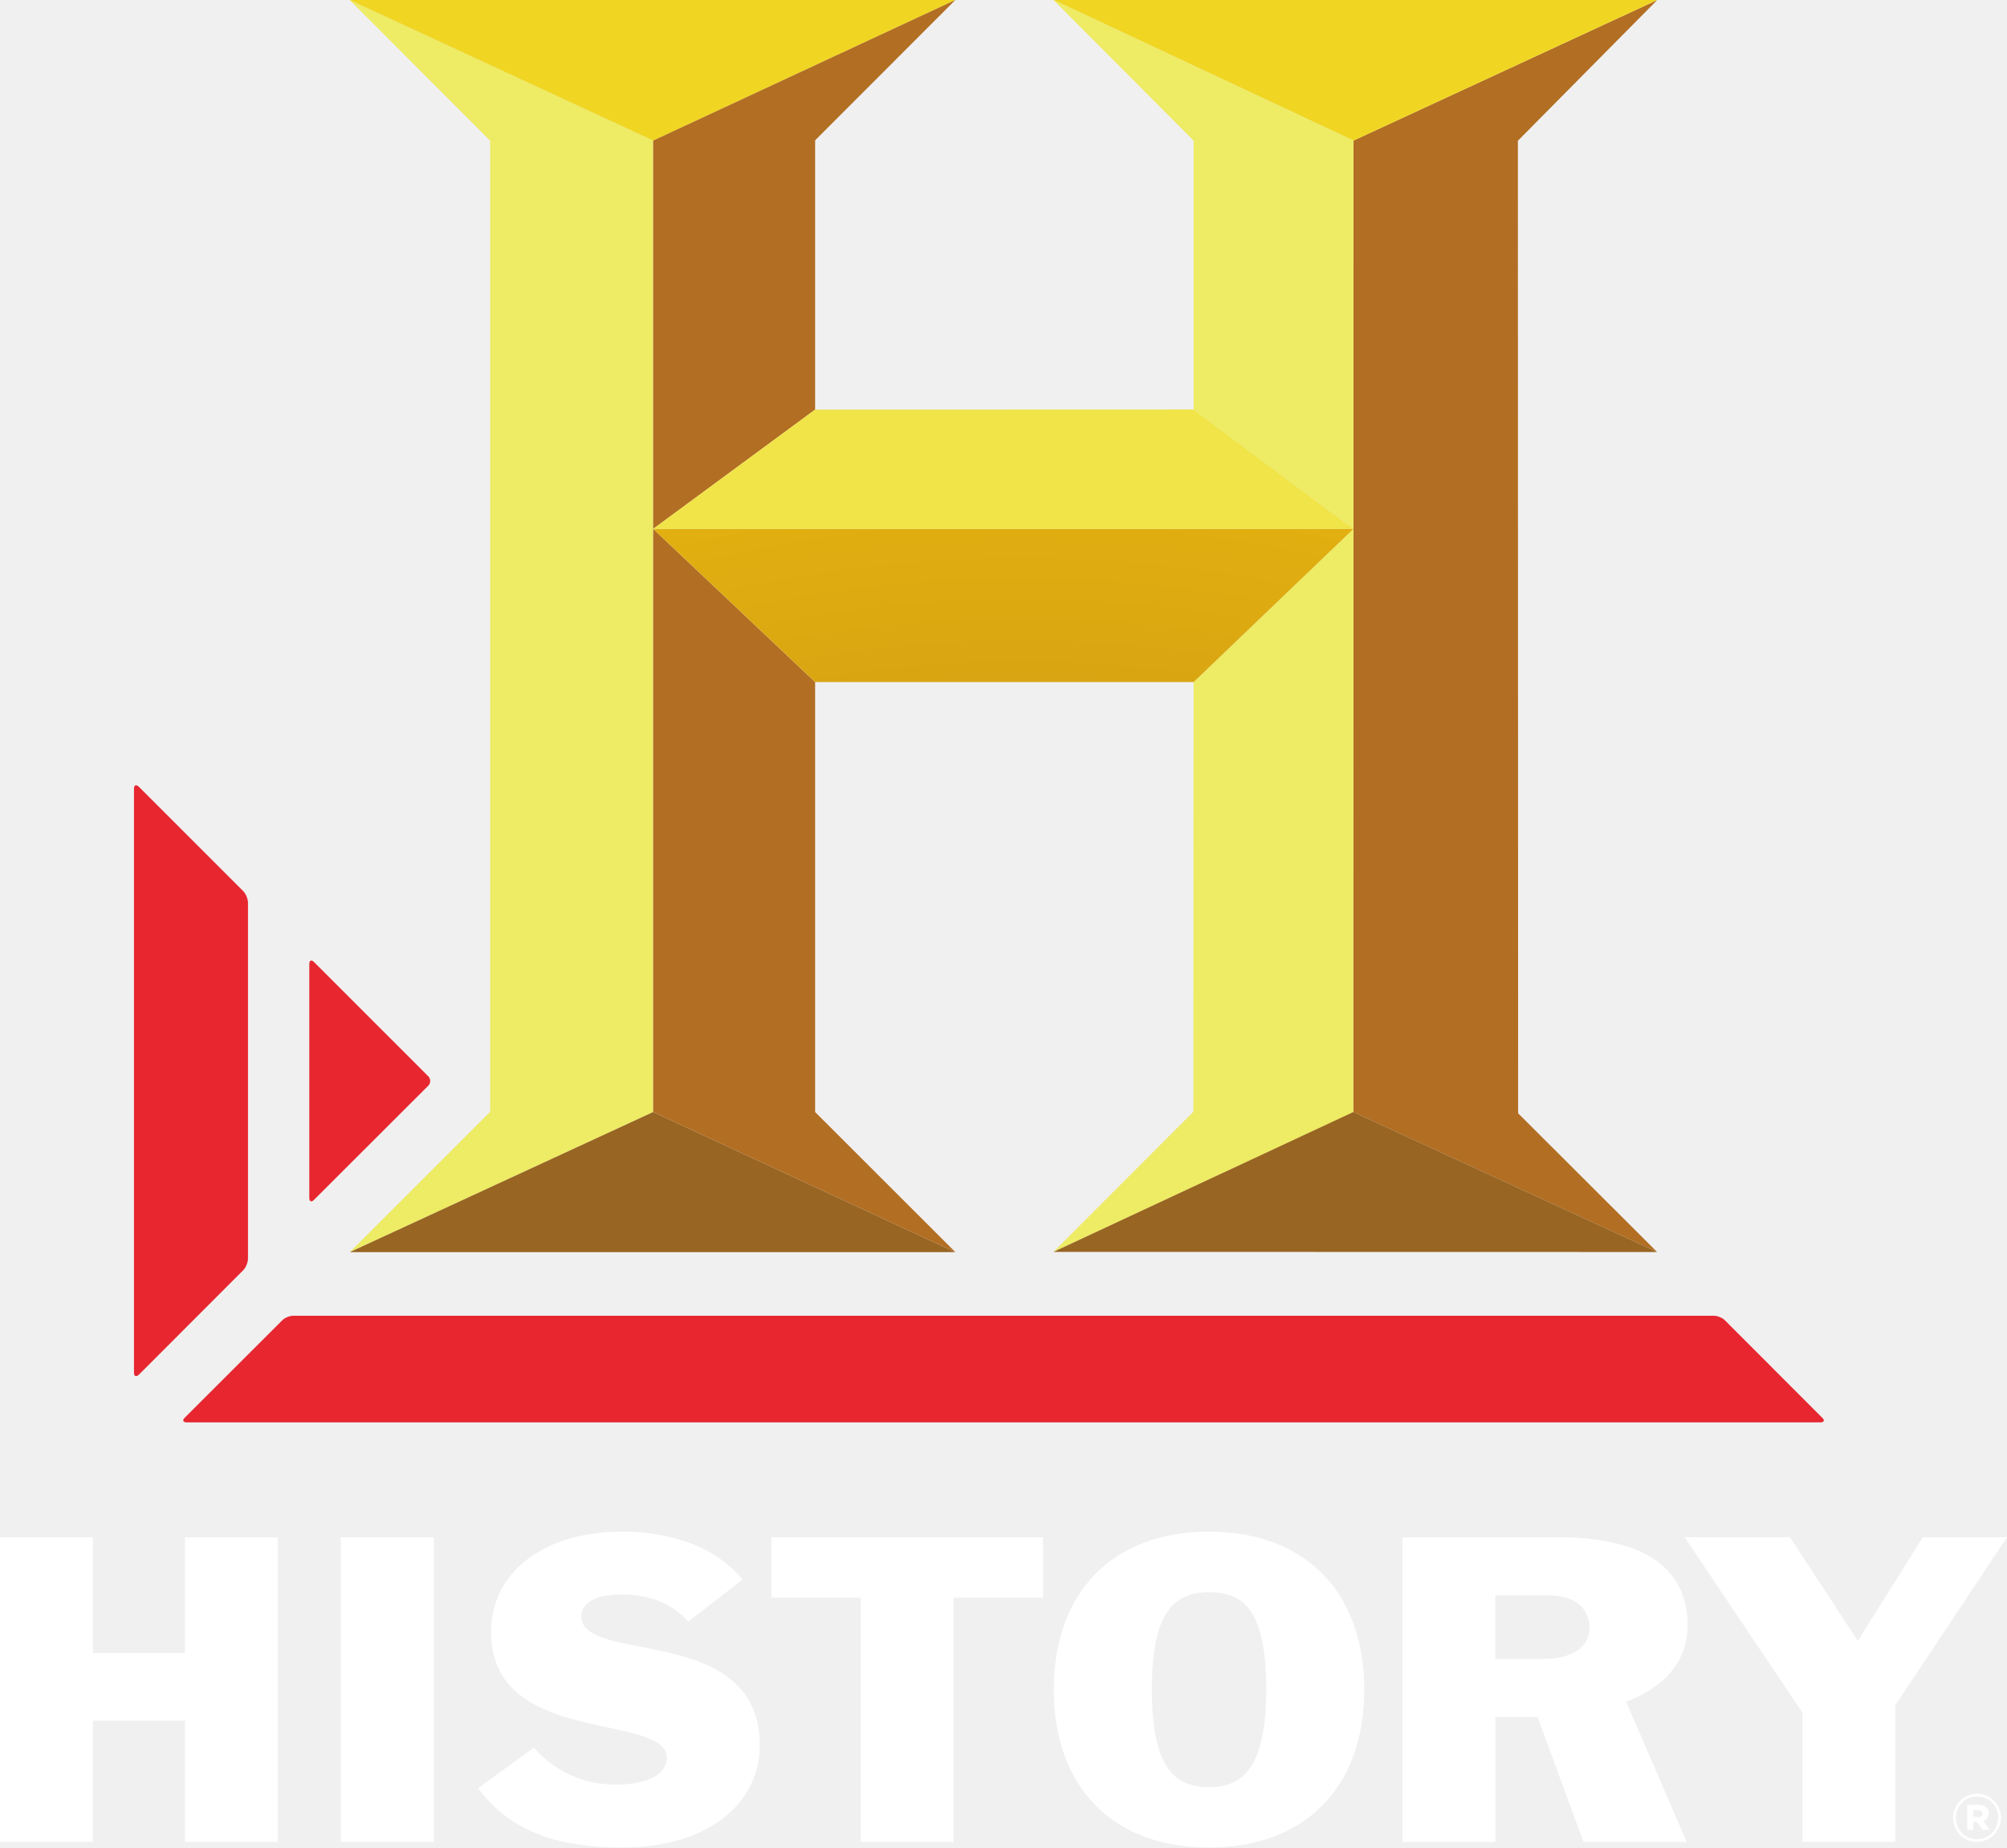
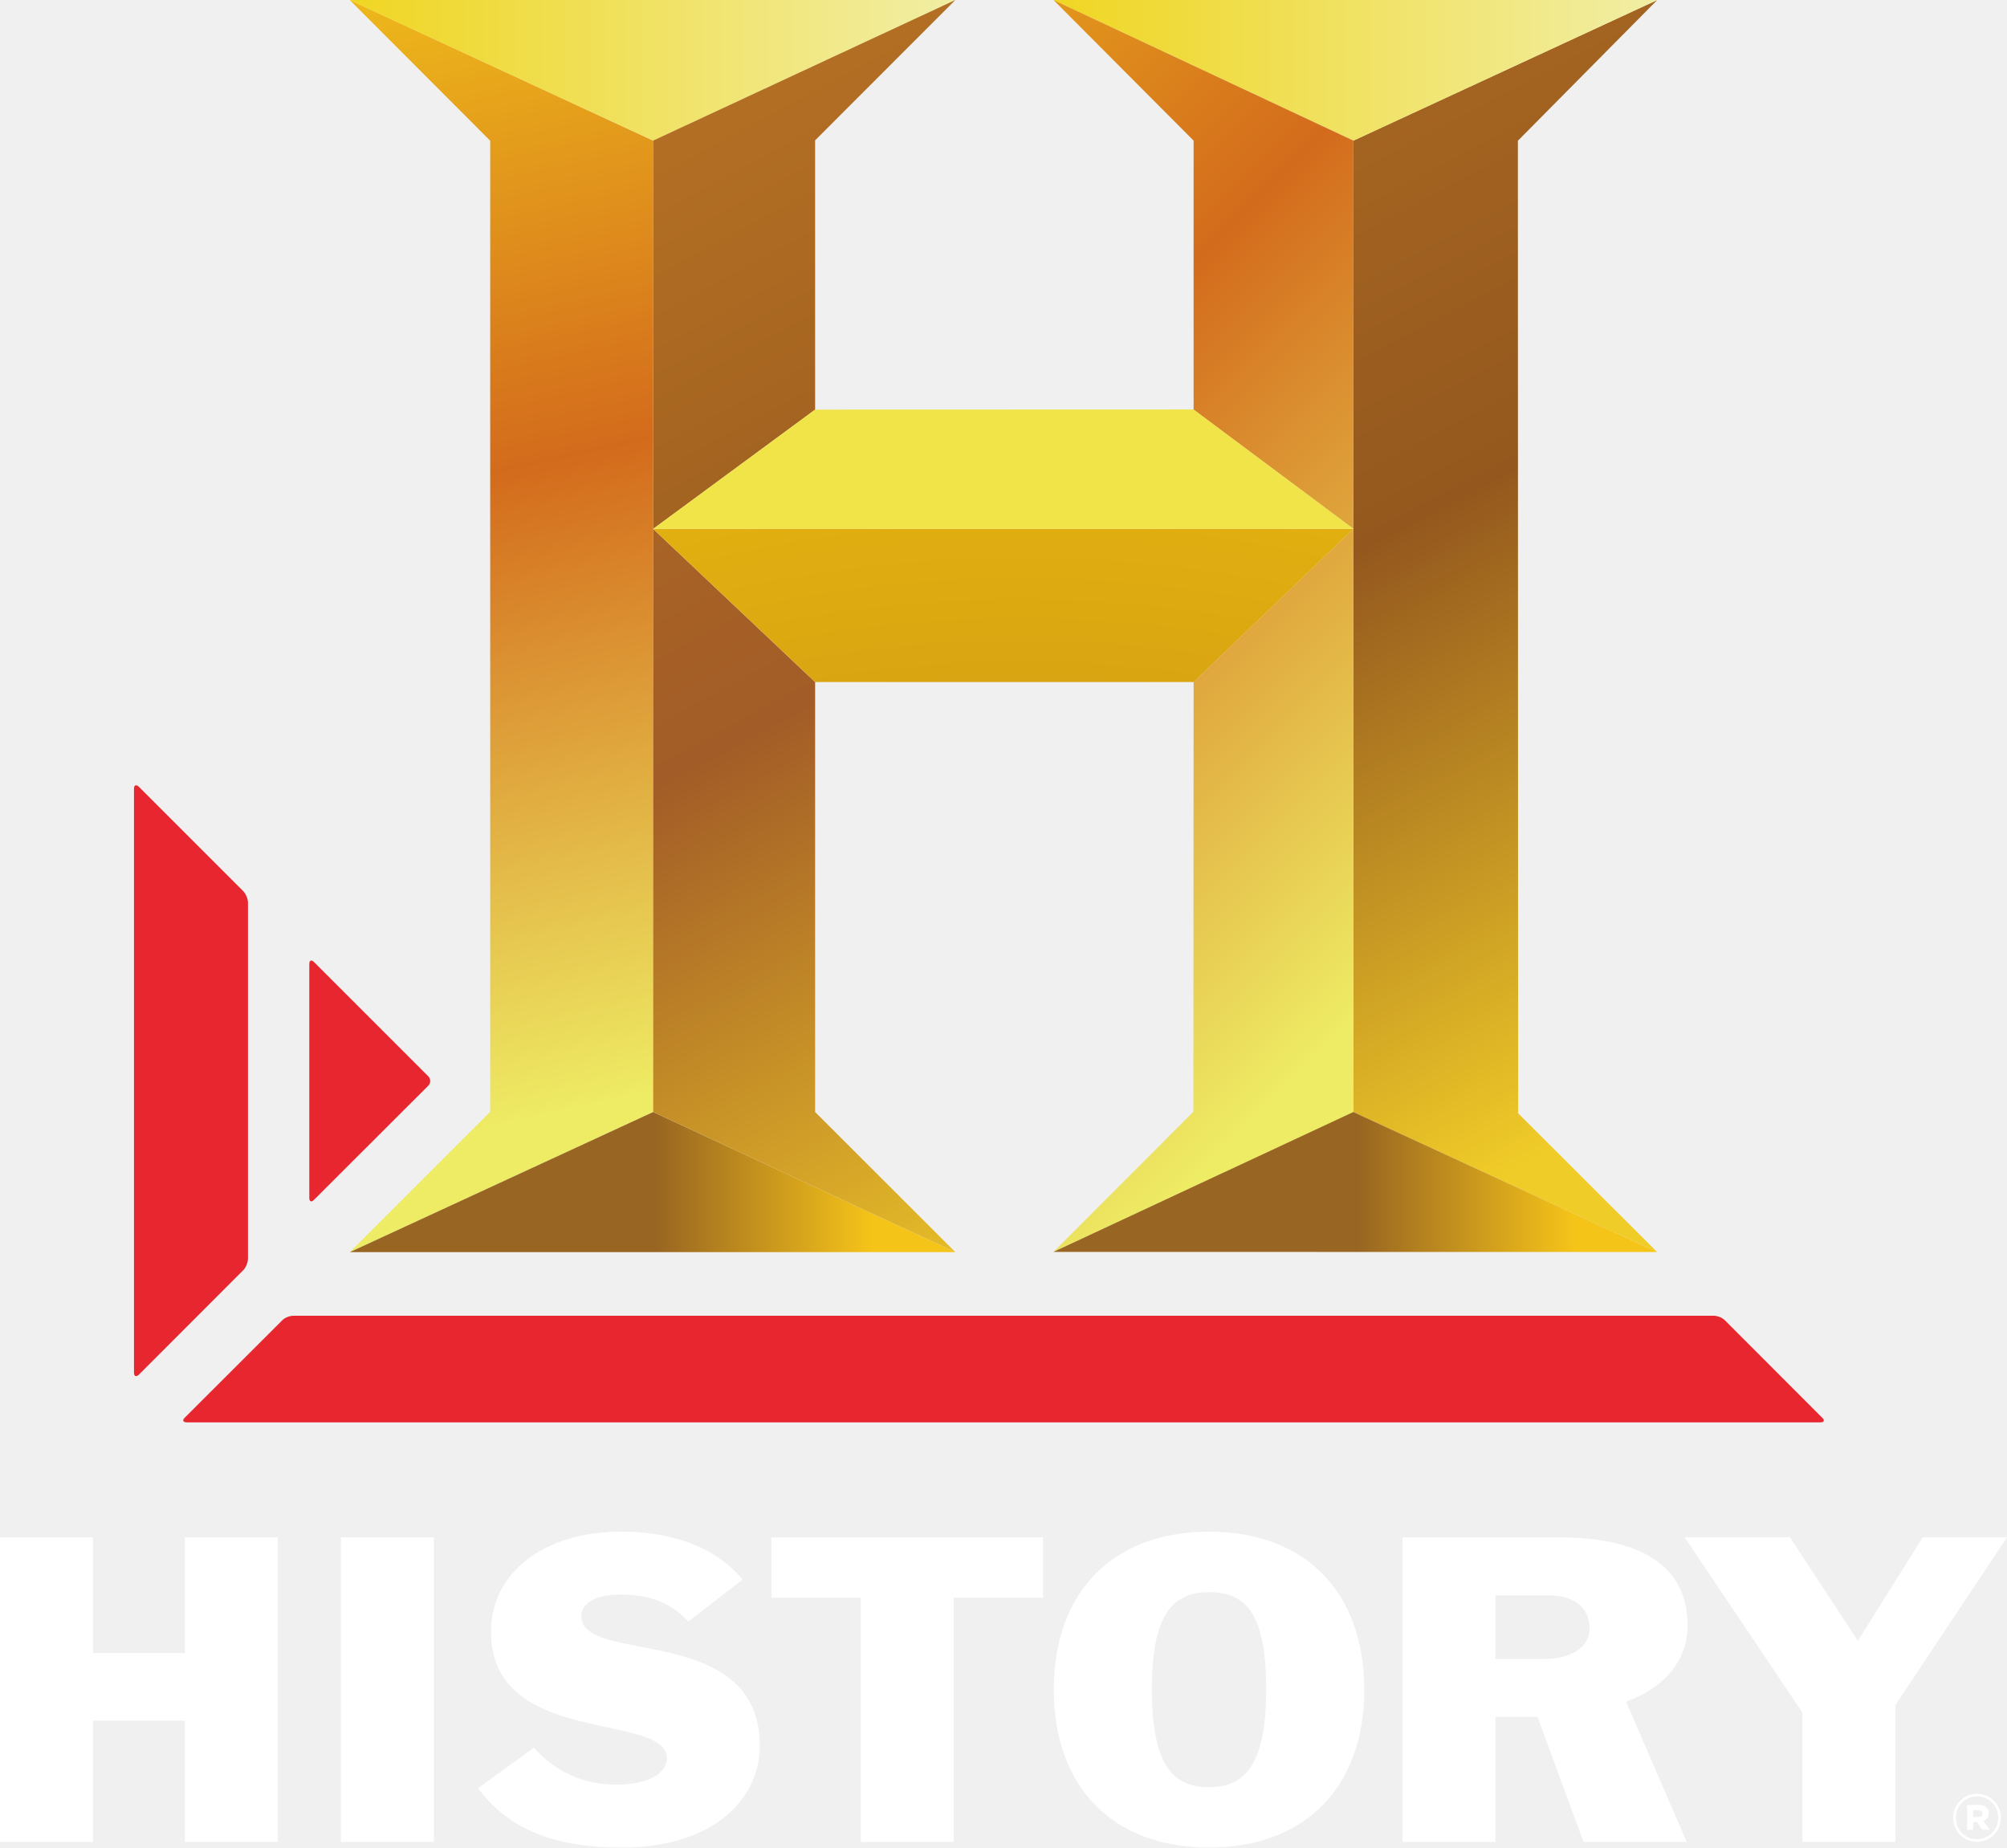
<svg xmlns="http://www.w3.org/2000/svg" height="552.34" width="600" version="1.1">
  <defs>
    <radialGradient id="radialGradient5134" gradientUnits="userSpaceOnUse" cy="0" cx="0" gradientTransform="matrix(473.3257,0,0,473.8881,247.49,-9.912286)" r="1">
      <stop stop-color="#9e651f" offset="0" />
      <stop stop-color="#e7b50f" offset="0.95" />
      <stop stop-color="#e7b50f" offset="1" />
    </radialGradient>
-     <linearGradient id="linearGradient5137" gradientUnits="userSpaceOnUse" gradientTransform="matrix(184.7531,347.8932,-347.8932,184.7531,63.48125,-491.5993)">
+     <linearGradient id="linearGradient5137" gradientUnits="userSpaceOnUse" gradientTransform="matrix(184.7531,347.8932,-347.8932,184.7531,63.48125,-491.5993)" x1="0" x2="1" y1="0" y2="0">
      <stop stop-color="#b26e23" offset="0" />
      <stop stop-color="#a25c27" offset="0.43" />
      <stop stop-color="#f0cc28" offset="0.92" />
      <stop stop-color="#f0cc28" offset="1" />
    </linearGradient>
-     <linearGradient id="linearGradient5140" gradientUnits="userSpaceOnUse" gradientTransform="matrix(175.4648,330.4029,-330.4029,175.4648,160.5602,-537.393)">
+     <linearGradient id="linearGradient5140" gradientUnits="userSpaceOnUse" gradientTransform="matrix(175.4648,330.4029,-330.4029,175.4648,160.5602,-537.393)" x1="0" x2="1" y1="0" y2="0">
      <stop stop-color="#b26e23" offset="0" />
      <stop stop-color="#94581e" offset="0.52" />
      <stop stop-color="#f0cc28" offset="1" />
    </linearGradient>
-     <linearGradient id="linearGradient5143" gradientUnits="userSpaceOnUse" gradientTransform="matrix(65.09604,0,0,65.09604,347.9745,-221.1221)">
+     <linearGradient id="linearGradient5143" gradientUnits="userSpaceOnUse" gradientTransform="matrix(65.09604,0,0,65.09604,347.9745,-221.1221)" x1="0" x2="1" y1="0" y2="0">
      <stop stop-color="#986522" offset="0" />
      <stop stop-color="#f5c419" offset="1" />
    </linearGradient>
-     <linearGradient id="linearGradient5146" gradientUnits="userSpaceOnUse" gradientTransform="matrix(-267.6251,-267.6251,267.6251,-267.6251,342.8736,-267.6105)">
+     <linearGradient id="linearGradient5146" gradientUnits="userSpaceOnUse" gradientTransform="matrix(-267.6251,-267.6251,267.6251,-267.6251,342.8736,-267.6105)" x1="0" x2="1" y1="0" y2="0">
      <stop stop-color="#eeeb64" offset="0" />
      <stop stop-color="#d36b1c" offset="0.51" />
      <stop stop-color="#f4cb1b" offset="1" />
    </linearGradient>
-     <linearGradient id="linearGradient5149" gradientUnits="userSpaceOnUse" gradientTransform="matrix(-270.7938,-270.7938,270.7938,-270.7938,447.18,-368.1866)">
+     <linearGradient id="linearGradient5149" gradientUnits="userSpaceOnUse" gradientTransform="matrix(-270.7938,-270.7938,270.7938,-270.7938,447.18,-368.1866)" x1="0" x2="1" y1="0" y2="0">
      <stop stop-color="#eeeb64" offset="0" />
      <stop stop-color="#d36b1c" offset="0.51" />
      <stop stop-color="#f4cb1b" offset="1" />
    </linearGradient>
-     <linearGradient id="linearGradient5152" gradientUnits="userSpaceOnUse" gradientTransform="matrix(65.15273,0,0,65.15273,138.0974,-221.1071)">
+     <linearGradient id="linearGradient5152" gradientUnits="userSpaceOnUse" gradientTransform="matrix(65.15273,0,0,65.15273,138.0974,-221.1071)" x1="0" x2="1" y1="0" y2="0">
      <stop stop-color="#986522" offset="0" />
      <stop stop-color="#f5c419" offset="1" />
    </linearGradient>
-     <linearGradient id="linearGradient5155" gradientUnits="userSpaceOnUse" gradientTransform="matrix(181.0438,0,0,181.0438,47.54626,-553.51)">
+     <linearGradient id="linearGradient5155" gradientUnits="userSpaceOnUse" gradientTransform="matrix(181.0438,0,0,181.0438,47.54626,-553.51)" x1="0" x2="1" y1="0" y2="0">
      <stop stop-color="#f0d623" offset="0" />
      <stop stop-color="#f1eea5" offset="1" />
    </linearGradient>
-     <linearGradient id="linearGradient5158" gradientUnits="userSpaceOnUse" gradientTransform="matrix(-80.67467,-362.0647,362.0647,-80.67467,119.2072,-245.6863)">
+     <linearGradient id="linearGradient5158" gradientUnits="userSpaceOnUse" gradientTransform="matrix(-80.67467,-362.0647,362.0647,-80.67467,119.2072,-245.6863)" x1="0" x2="1" y1="0" y2="0">
      <stop stop-color="#eeeb64" offset="0" />
      <stop stop-color="#d36b1c" offset="0.51" />
      <stop stop-color="#f4cb1b" offset="1" />
    </linearGradient>
-     <linearGradient id="linearGradient5161" gradientUnits="userSpaceOnUse" gradientTransform="matrix(180.4694,0,0,180.4694,257.9555,-553.4958)">
+     <linearGradient id="linearGradient5161" gradientUnits="userSpaceOnUse" gradientTransform="matrix(180.4694,0,0,180.4694,257.9555,-553.4958)" x1="0" x2="1" y1="0" y2="0">
      <stop stop-color="#f0d623" offset="0" />
      <stop stop-color="#f1eea5" offset="1" />
    </linearGradient>
-     <linearGradient id="linearGradient5164" gradientUnits="userSpaceOnUse" gradientTransform="matrix(180.4998,339.8837,-339.8837,180.4998,288.3048,-604.2991)">
+     <linearGradient id="linearGradient5164" gradientUnits="userSpaceOnUse" gradientTransform="matrix(180.4998,339.8837,-339.8837,180.4998,288.3048,-604.2991)" x1="0" x2="1" y1="0" y2="0">
      <stop stop-color="#b26e23" offset="0" />
      <stop stop-color="#94581e" offset="0.52" />
      <stop stop-color="#f0cc28" offset="1" />
    </linearGradient>
  </defs>
  <g transform="translate(57.6079,574.514)">
    <path d="m70.441-249.95c0.751-0.751,0.751-1.989,0-2.777l-34.191-34.191c-0.751-0.751-1.389-0.488-1.389,0.563v69.996c0,1.088,0.638,1.314,1.389,0.563l34.191-34.153z" fill-rule="nonzero" fill="#e7262f" />
    <path d="m26.781-179.8c0.713-0.751,2.177-1.351,3.265-1.351h424.74c1.051,0,2.552,0.601,3.265,1.351l29.124,29.162c0.788,0.713,0.525,1.351-0.525,1.351h-488.47c-1.051,0-1.314-0.638-0.601-1.351l29.199-29.162z" fill-rule="nonzero" fill="#e7262f" />
    <path d="m-17.551-164.14c0,1.088,0.638,1.351,1.464,0.601l31.188-31.226c0.788-0.751,1.426-2.365,1.426-3.49v-106.36c0-1.126-0.638-2.702-1.426-3.49l-31.188-31.188c-0.826-0.788-1.464-0.525-1.464,0.601v174.56z" fill-rule="nonzero" fill="#e7262f" />
    <path fill="url(#linearGradient5164)" d="m347-532.48-0.037,290.42,90.826,41.847-41.547-41.472-0.075-290.75,41.66-42.072-90.826,42.035z" />
    <path fill="url(#linearGradient5161)" d="m257.34-574.51,89.662,42.035,90.826-42.035-180.49,0z" />
    <path fill="url(#linearGradient5158)" d="m46.943-574.51,41.997,42.072,0,290.3-41.96,41.96,90.675-41.885,0-290.42-90.713-42.035z" />
    <path fill="url(#linearGradient5155)" d="m46.943-574.51,90.713,42.035,90.338-42.035-181.05,0z" />
    <path fill="url(#linearGradient5152)" d="m137.66-242.06,0.037,0-0.037,0zm-90.675,41.885,181.01,0-90.338-41.885-90.675,41.885z" />
    <path fill="url(#linearGradient5149)" d="m257.34-574.51,41.885,42.035,0,80.429,47.777,35.655,0-116.08-89.662-42.035z" />
    <path fill="url(#linearGradient5146)" d="m299.23-370.61-0.075,128.47-41.81,41.885,89.624-41.735,0.037-174.41-47.777,45.788z" />
    <path fill="url(#linearGradient5143)" d="m257.34-200.25,180.45,0.037-90.826-41.847-89.624,41.81z" />
    <path fill="url(#linearGradient5140)" d="m137.66-532.48,0,116.08,48.415-35.655,0-80.504,41.922-41.96-90.338,42.035z" />
    <path fill="url(#linearGradient5137)" d="m137.66-242.06,90.338,41.885-41.922-41.885,0-128.54-48.415-45.788,0,174.33z" />
    <path fill="url(#radialGradient5134)" d="m137.66-416.4,48.415,45.788,113.16,0,47.777-45.788-209.35,0z" />
    <path d="m347.01-416.4-47.815-35.692-113.12,0.037-48.415,35.655,209.35,0z" fill-rule="nonzero" fill="#f0e449" />
    <path d="m-57.608-114.91,27.773,0,0,34.566,27.51,0,0-34.566,27.773,0,0,91.051-27.773,0,0-36.255-27.51,0,0,36.255-27.773,0,0-91.051z" fill-rule="nonzero" fill="#FFF" />
    <path fill-rule="nonzero" fill="#FFF" d="m44.316-114.91,27.773,0,0,91.051-27.773,0,0-91.051z" />
    <path d="m148.18-89.742c-5.404-5.78-11.822-8.069-20.304-8.069-6.943,0-11.71,2.289-11.71,6.493,0,14.712,53.369,1.689,53.369,38.77,0,15.088-12.873,30.363-41.284,30.363-17.339,0-32.652-3.866-42.936-17.715l16.701-12.16c6.043,6.981,14.562,11.072,24.433,11.072,10.922,0,15.313-3.941,15.313-7.919,0-13.849-52.581-3.265-52.581-37.719,0-17.79,15.801-29.987,39.07-29.987,13.624,0,27.51,3.866,36.143,14.337l-16.213,12.535z" fill-rule="nonzero" fill="#FFF" />
    <path d="m199.72-96.851-26.722,0,0-18.053,81.218,0,0,18.053-26.722,0,0,72.998-27.773,0,0-72.998z" fill-rule="nonzero" fill="#FFF" />
    <path d="m286.74-69.393c0,24.433,7.581,29.162,17.077,29.162,9.383,0,17.114-4.729,17.114-29.162,0-23.119-6.305-29.124-17.114-29.124-11.147,0-17.077,7.093-17.077,29.124m17.077,47.214c-28.899,0-46.389-18.203-46.389-47.214,0-29.012,17.49-47.214,46.389-47.214,28.937,0,46.426,18.203,46.426,47.214,0,29.012-17.49,47.214-46.426,47.214" fill-rule="nonzero" fill="#FFF" />
    <path d="m389.44-78.547,14.412,0c7.957,0,13.736-3.265,13.736-9.158,0-5.78-3.978-9.871-12.61-9.871h-15.538v19.028zm-27.773-36.368,46.539,0c32.389,0,38.695,14.45,38.695,26.272,0,11.297-7.581,18.878-18.39,22.856l18.128,41.922h-30.851l-13.736-37.344h-12.61v37.344h-27.773v-91.051z" fill-rule="nonzero" fill="#FFF" />
    <path d="m481.22-62.532-35.204-52.394,31.489,0,20.304,30.963,19.404-30.963,25.183,0-33.403,50.217,0,40.834-27.773,0,0-38.657z" fill-rule="nonzero" fill="#FFF" />
    <path d="m533.83-31.302c0.826,0,1.276-0.413,1.276-1.013,0-0.676-0.488-1.051-1.276-1.051h-1.539v2.064h1.539zm-3.34-3.603,3.453,0c1.726,0,3.002,0.788,3.002,2.439,0,1.201-0.638,1.989-1.614,2.327l1.877,2.665h-2.177l-1.614-2.365h-1.126v2.365h-1.802v-7.431zm9.27,3.828,0-0.038c0-3.49-2.74-6.343-6.343-6.343-3.566,0-6.305,2.89-6.305,6.38v0.038c0,3.49,2.702,6.38,6.305,6.38,3.566,0,6.343-2.927,6.343-6.418m-13.474,0.038,0-0.038c0-3.903,3.153-7.168,7.131-7.168,4.053,0,7.168,3.228,7.168,7.131v0.038c0,3.903-3.19,7.206-7.168,7.206-4.016,0-7.131-3.265-7.131-7.168" fill-rule="nonzero" fill="#FFF" />
  </g>
</svg>
